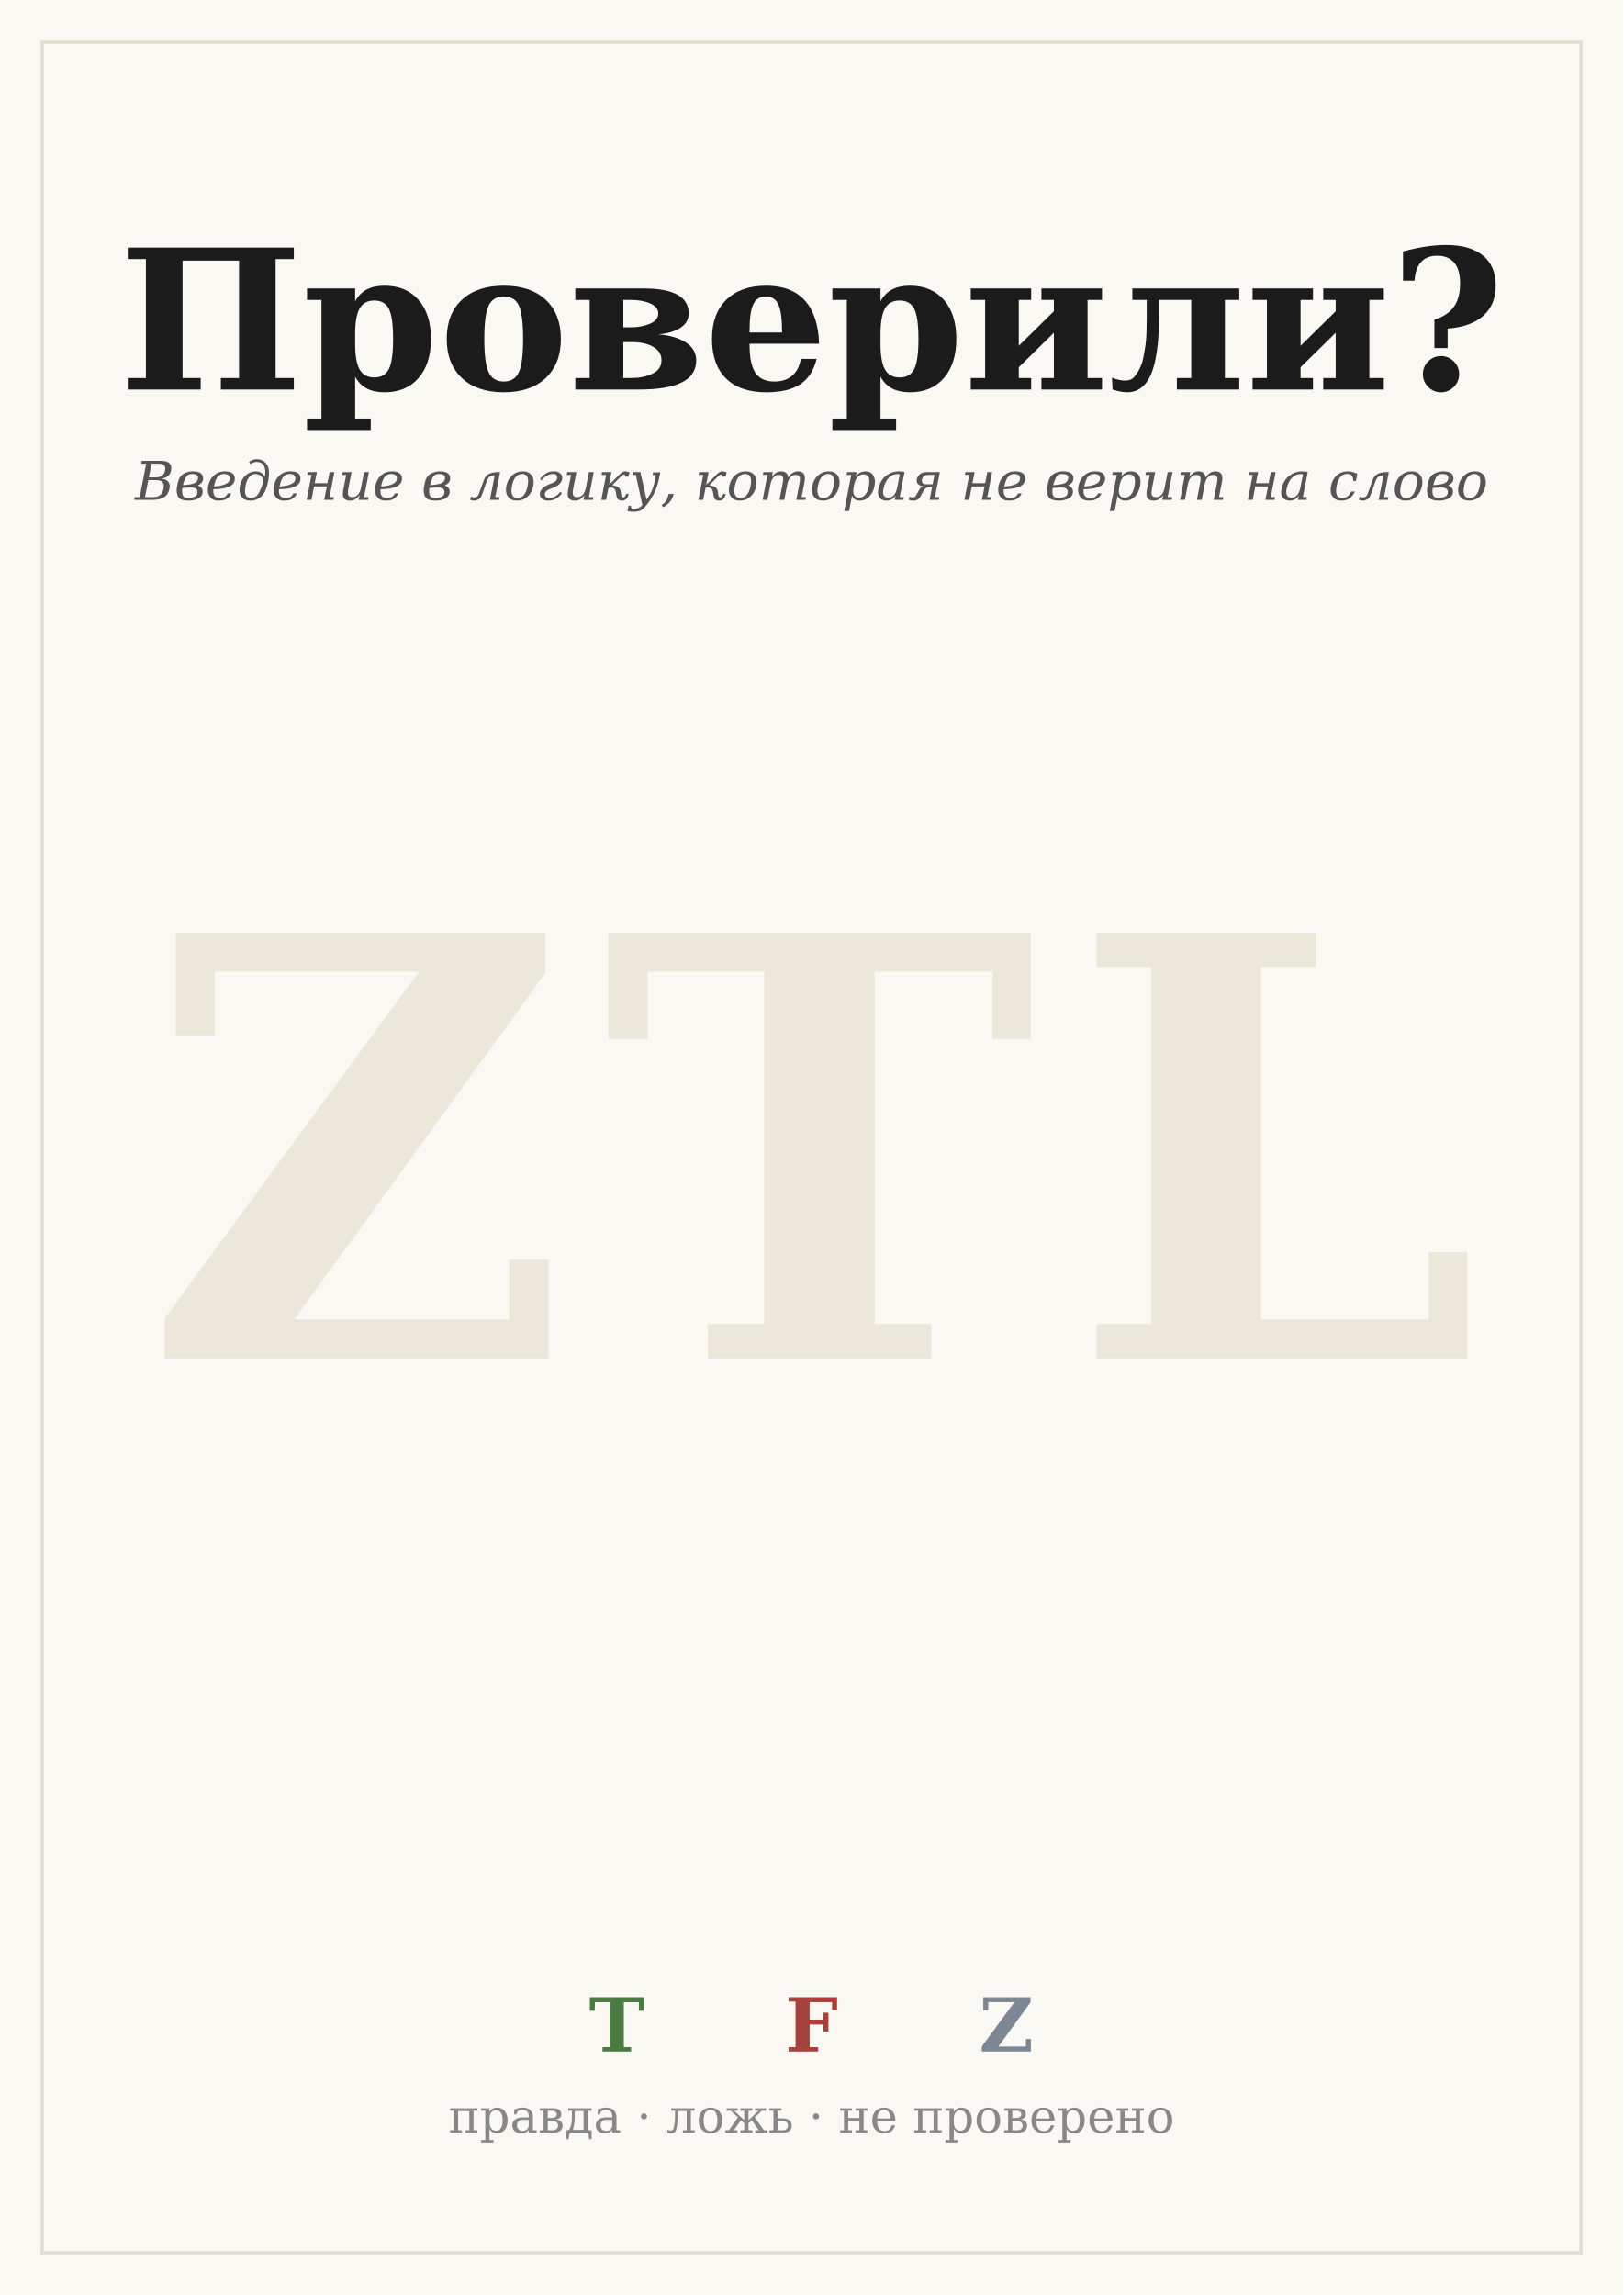
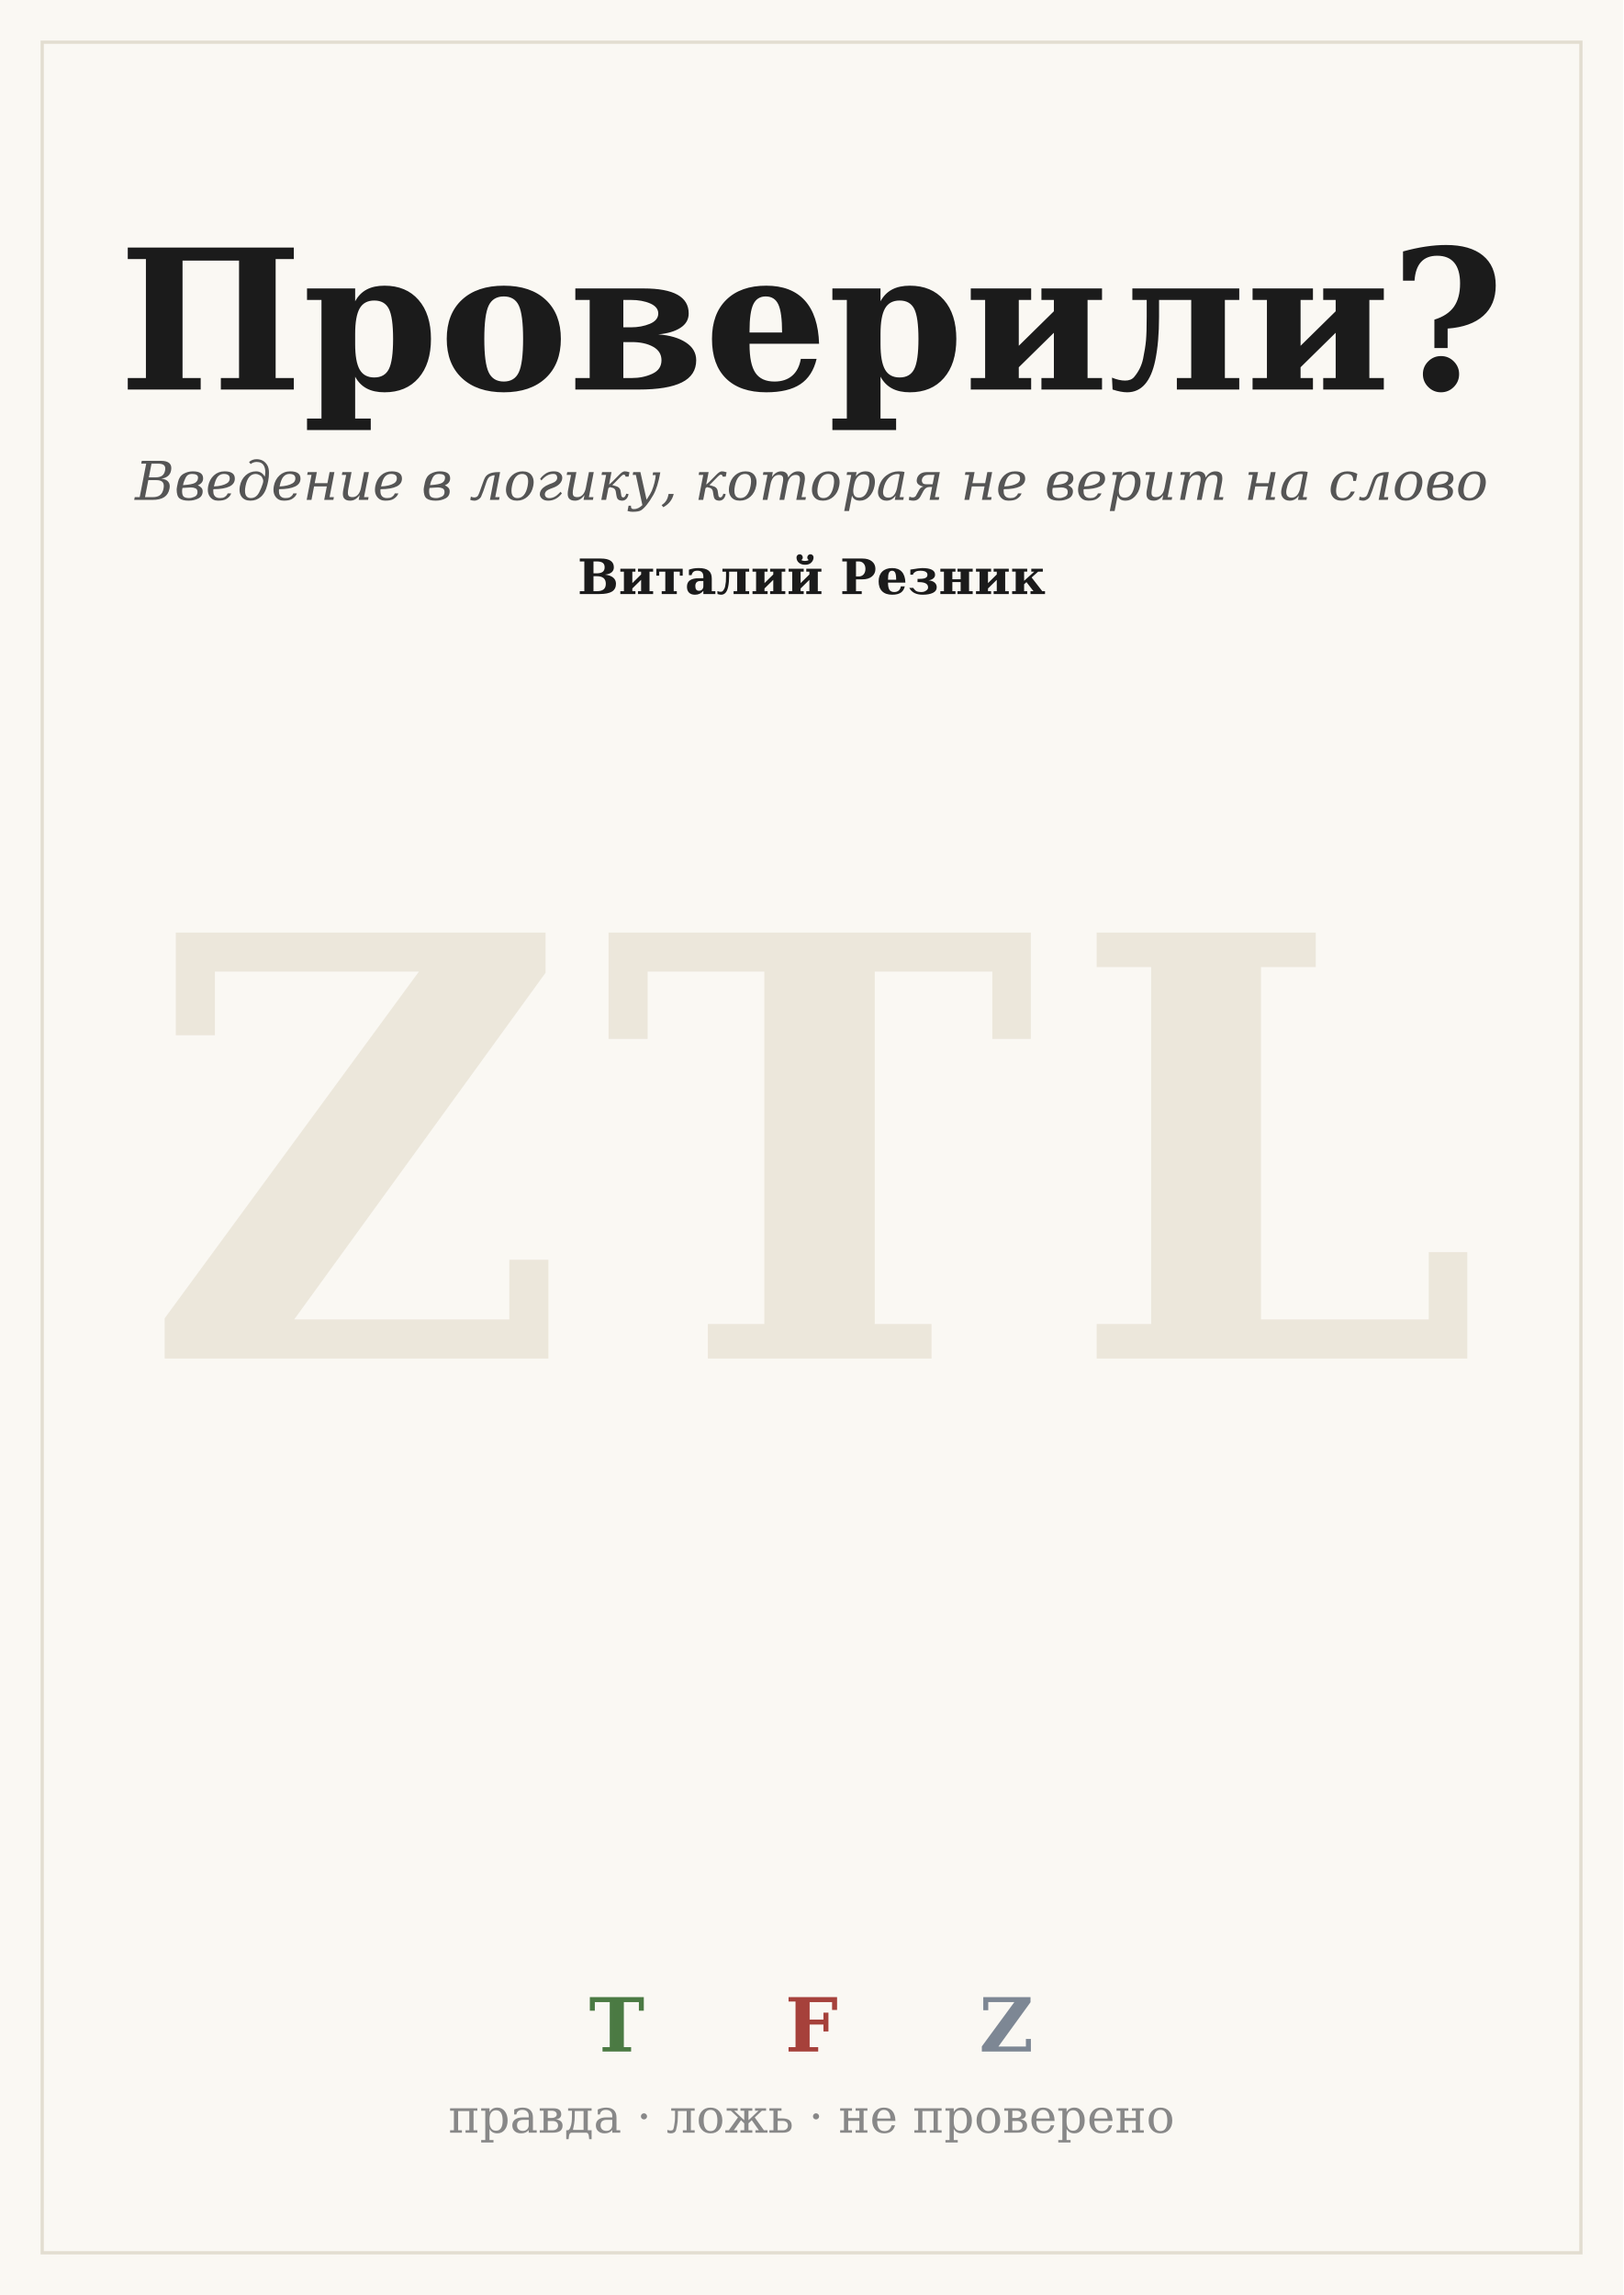
<svg xmlns="http://www.w3.org/2000/svg" viewBox="0 0 1000 1414" font-family="Georgia,'DejaVu Serif',serif">
  <rect width="1000" height="1414" fill="#faf8f3" />
  <rect x="26" y="26" width="948" height="1362" fill="none" stroke="#e2ddd0" stroke-width="2" />
  <text x="500.0" y="837.0" font-size="360" font-weight="700" fill="#ece7db" text-anchor="middle" letter-spacing="20">ZTL</text>
  <text x="500.0" y="240" font-size="120" font-weight="700" fill="#1b1b1b" text-anchor="middle">Проверили?</text>
  <text x="500.0" y="308" font-size="33" fill="#555" text-anchor="middle" font-style="italic">Введение в логику, которая не верит на слово</text>
+   <text x="500.0" y="366" font-size="30" fill="#1b1b1b" text-anchor="middle" font-weight="600">Виталий Резник</text>
  <g text-anchor="middle" font-size="46" font-weight="700">
    <text x="380.0" y="1264" fill="#4b7a43">T</text>
    <text x="500.0" y="1264" fill="#a6413b">F</text>
    <text x="620.0" y="1264" fill="#7d8794">Z</text>
  </g>
  <text x="500.0" y="1314" font-size="29" fill="#888" text-anchor="middle">правда · ложь · не проверено</text>
</svg>
